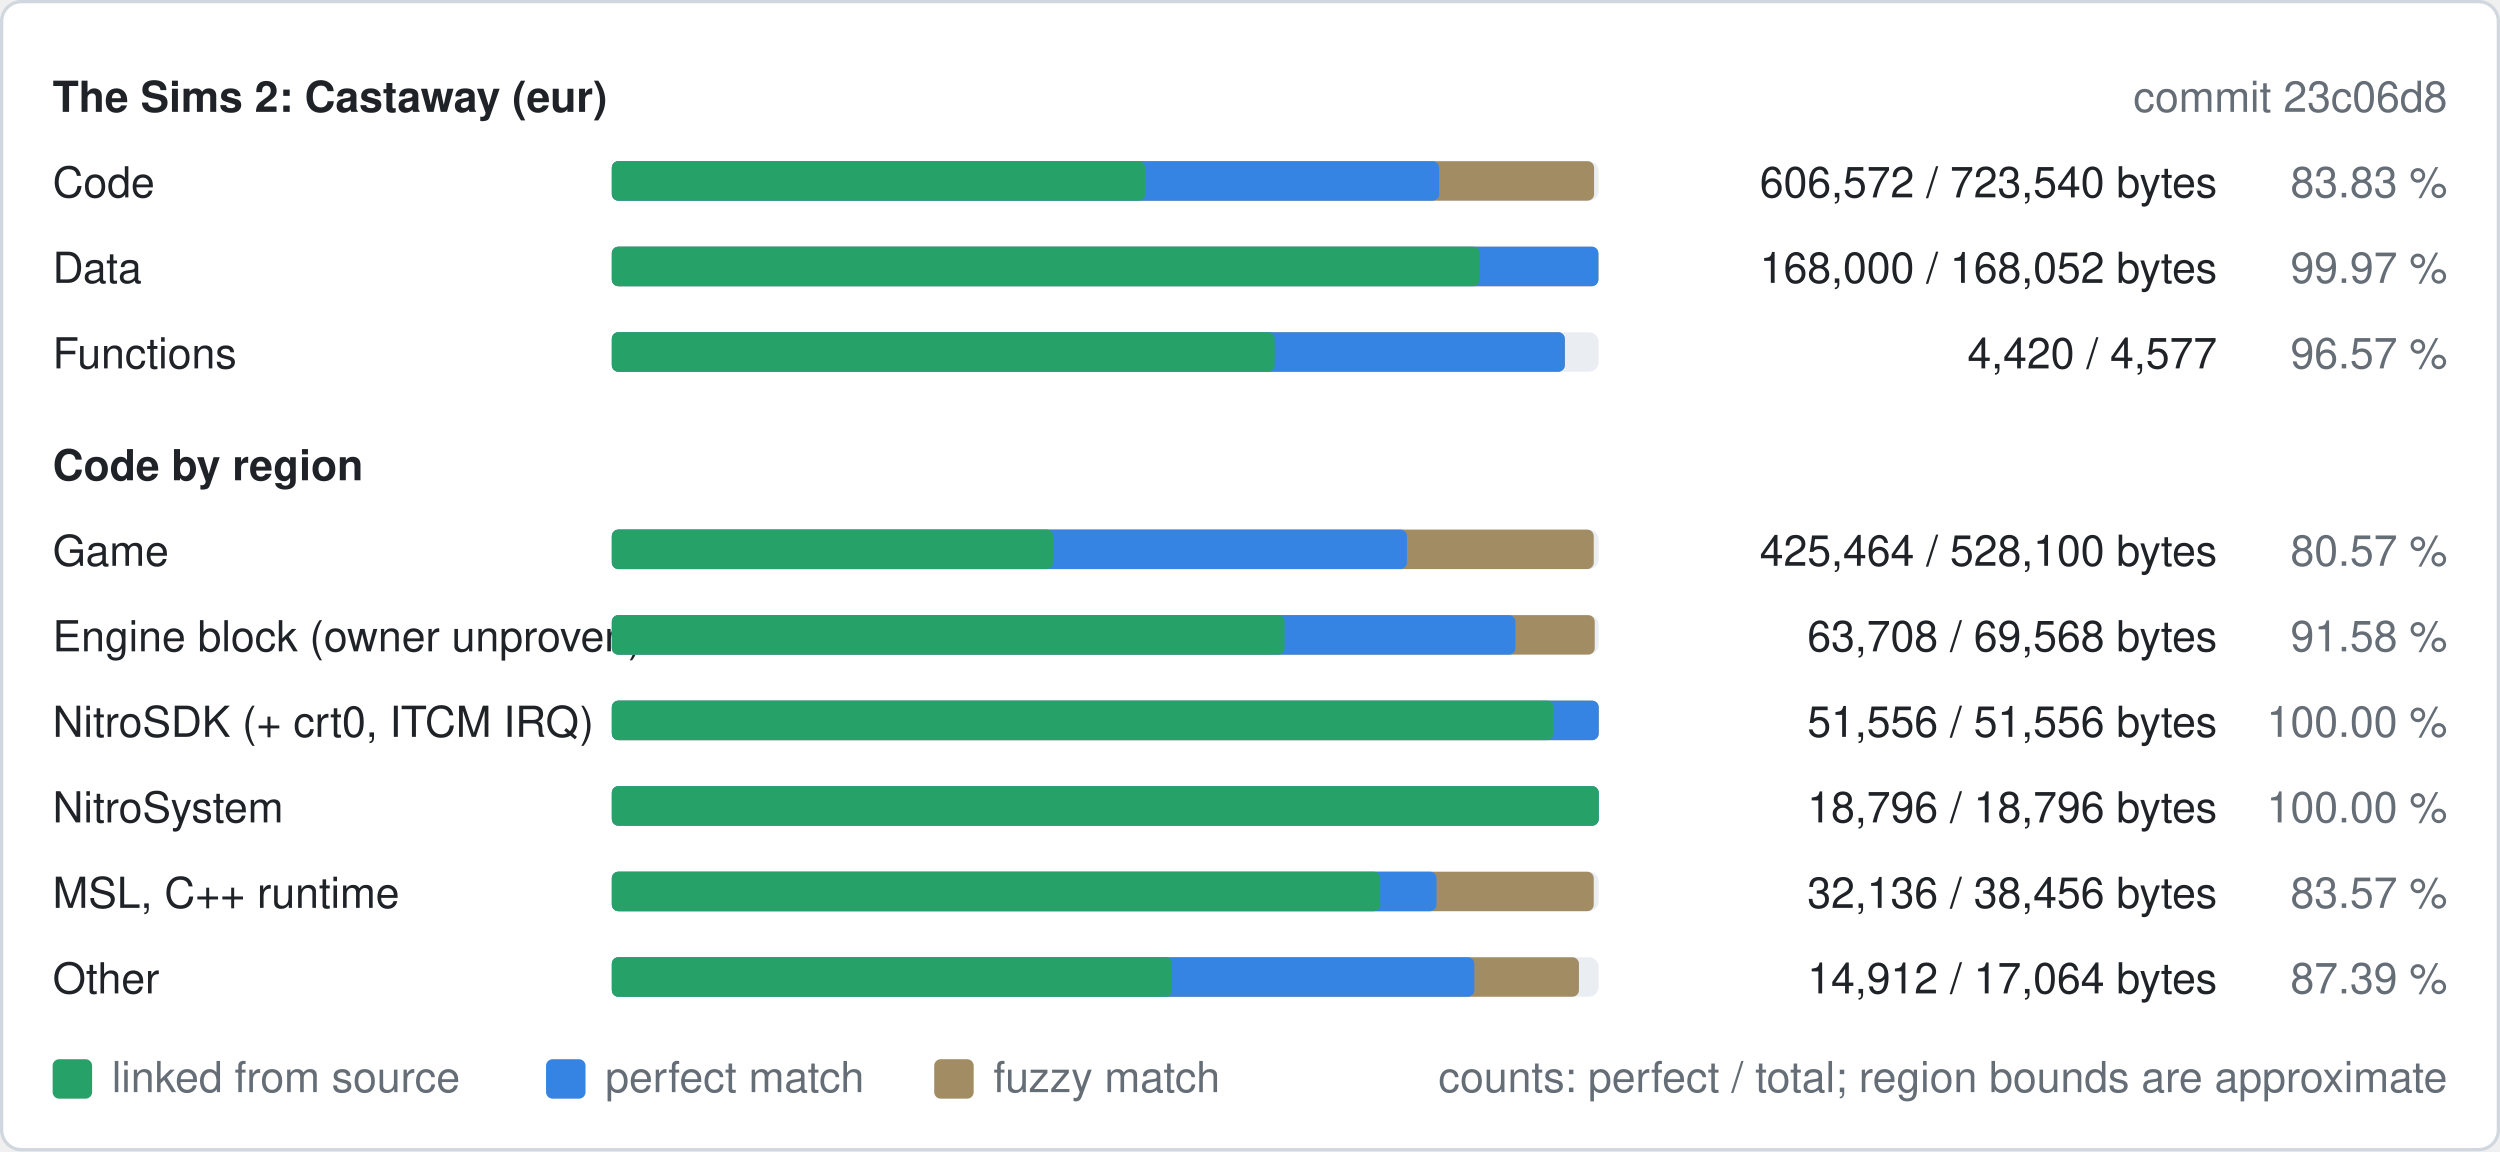
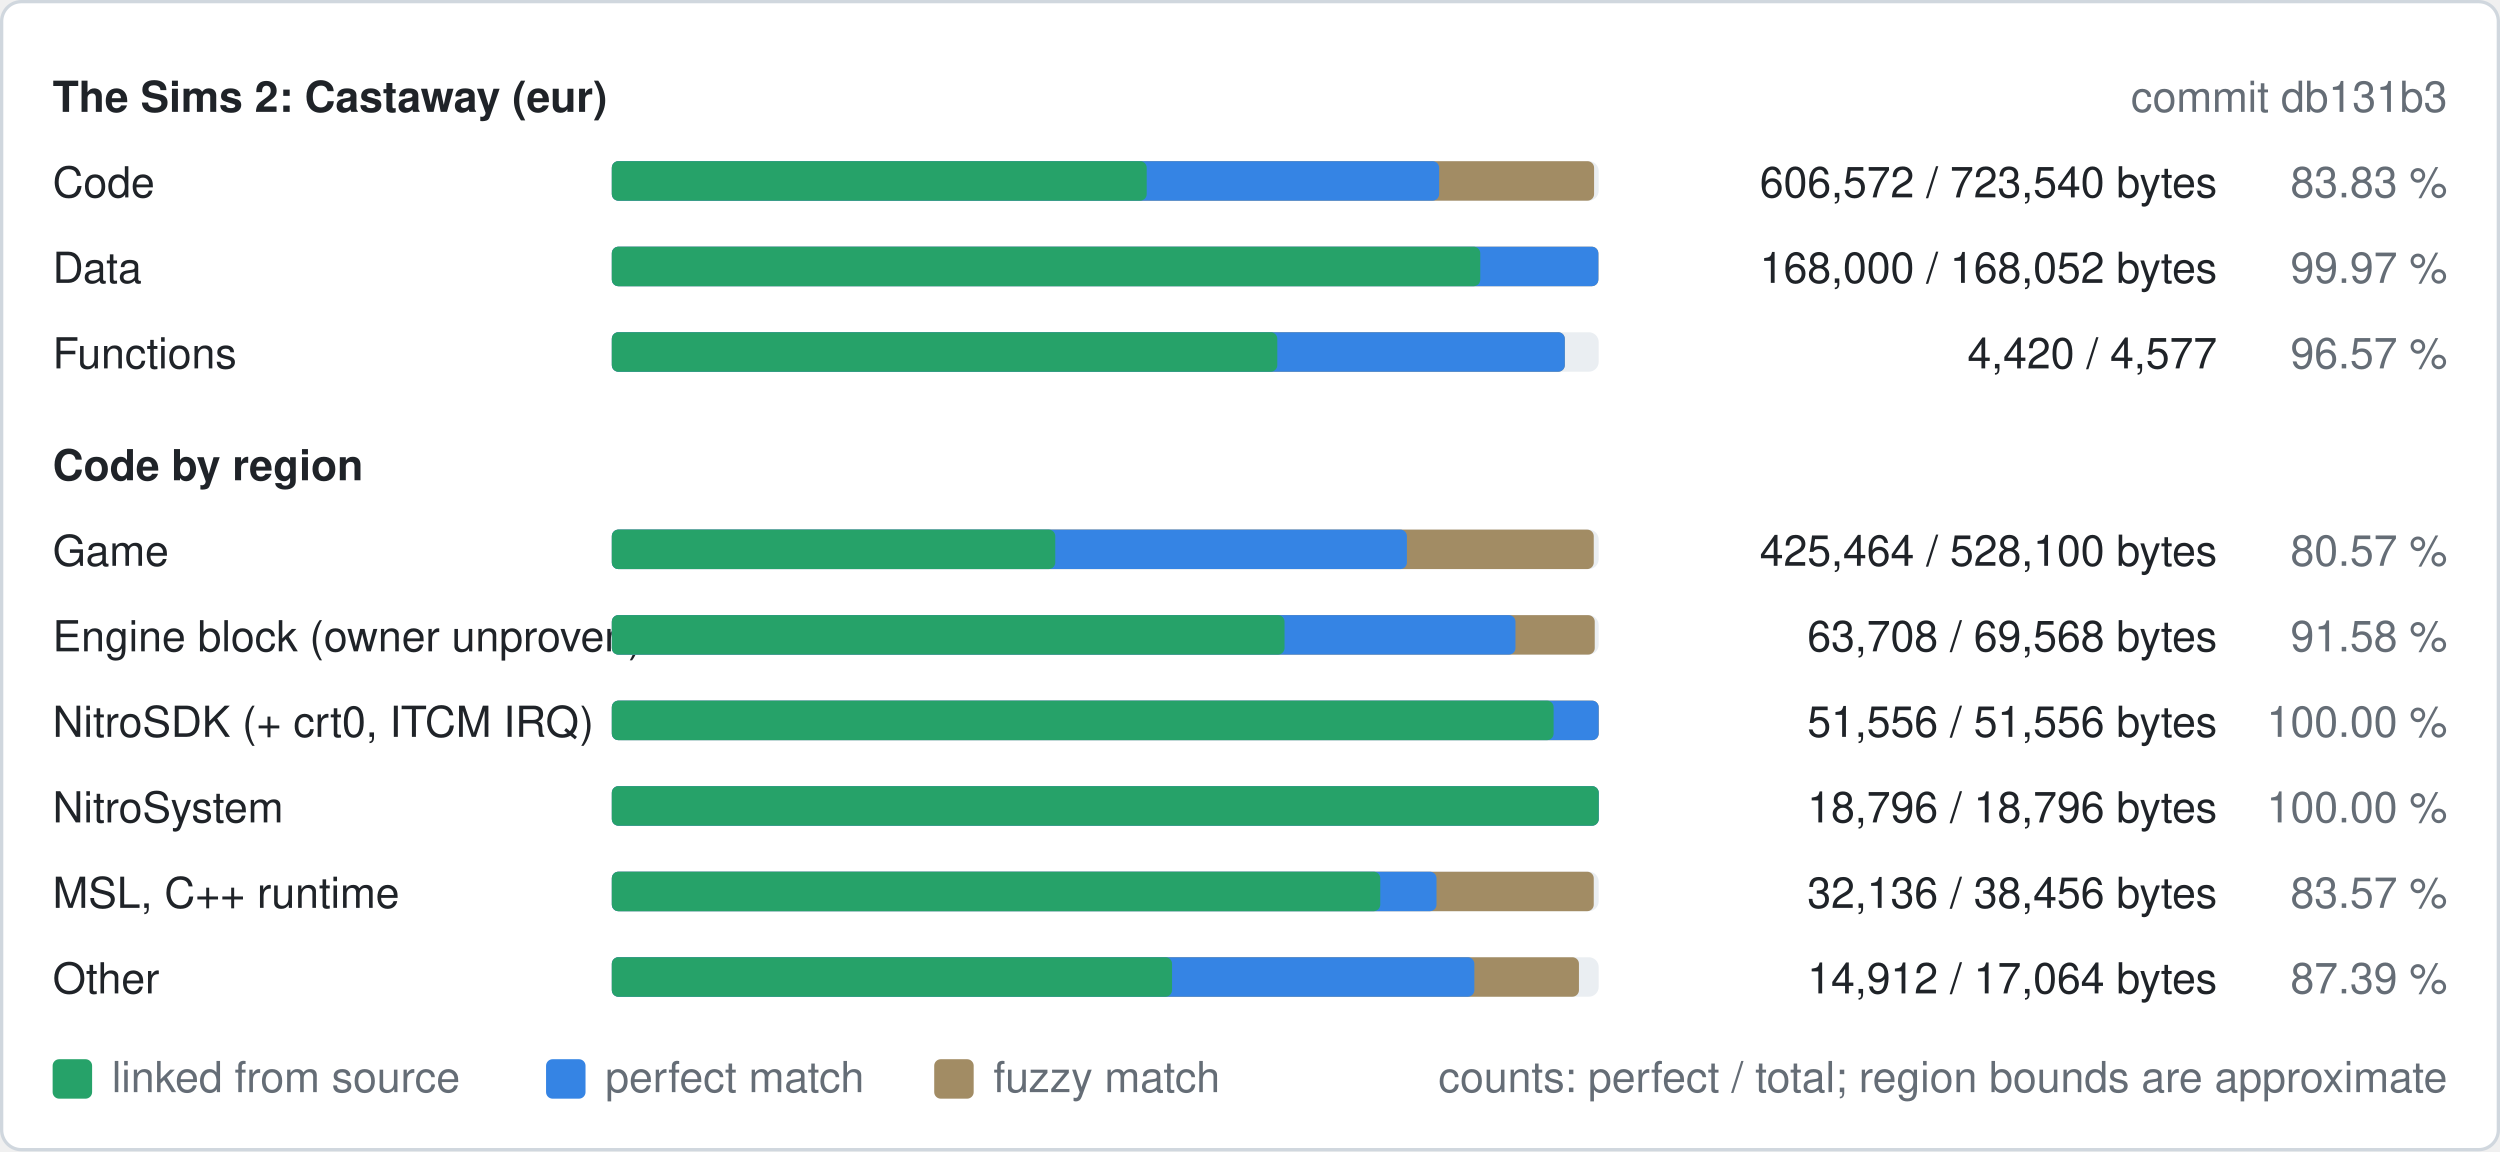
<svg xmlns="http://www.w3.org/2000/svg" width="760" height="350" viewBox="0 0 760 350" role="img" aria-label="Decompilation progress of eur">
  <style>
text{font-family:-apple-system,BlinkMacSystemFont,"Segoe UI",Helvetica,Arial,sans-serif;font-size:13px}
.b{font-weight:600}
.bg{fill:#ffffff;stroke:#d0d7de}.t{fill:#1f2328}.m{fill:#656d76}.track{fill:#eaeef2}.fuzzy{fill:#a28c64}.perfect{fill:#3584e4}.linked{fill:#26a269}
@media (prefers-color-scheme: dark){.bg{fill:#0d1117;stroke:#30363d}.t{fill:#e6edf3}.m{fill:#8d96a0}.track{fill:#21262d}.fuzzy{fill:#a28c64}.perfect{fill:#3584e4}.linked{fill:#2ec27e}}
</style>
  <rect class="bg" x="0.5" y="0.5" width="759" height="349" rx="6" />
  <text class="t b" x="16" y="34">The Sims 2: Castaway (eur)</text>
-   <text class="m" x="744" y="34" text-anchor="end">commit 23c06d8</text>
+   <text class="m" x="744" y="34" text-anchor="end">commit db131b3</text>
  <text class="t" x="16" y="60">Code</text>
  <rect class="track" x="186" y="49" width="300" height="12" rx="3" />
  <rect class="fuzzy" x="186" y="49" width="298.6" height="12" rx="2" />
  <rect class="perfect" x="186" y="49" width="251.5" height="12" rx="2" />
-   <rect class="linked" x="186" y="49" width="162.2" height="12" rx="2" />
+   <rect class="linked" x="186" y="49" width="162.6" height="12" rx="2" />
  <text class="t" x="674" y="60" text-anchor="end">606,572 / 723,540 bytes</text>
  <text class="m" x="744" y="60" text-anchor="end">83.83 %</text>
  <text class="t" x="16" y="86">Data</text>
  <rect class="track" x="186" y="75" width="300" height="12" rx="3" />
  <rect class="fuzzy" x="186" y="75" width="299.9" height="12" rx="2" />
  <rect class="perfect" x="186" y="75" width="299.9" height="12" rx="2" />
-   <rect class="linked" x="186" y="75" width="263.9" height="12" rx="2" />
+   <rect class="linked" x="186" y="75" width="264.0" height="12" rx="2" />
  <text class="t" x="674" y="86" text-anchor="end">168,000 / 168,052 bytes</text>
  <text class="m" x="744" y="86" text-anchor="end">99.97 %</text>
  <text class="t" x="16" y="112">Functions</text>
  <rect class="track" x="186" y="101" width="300" height="12" rx="3" />
  <rect class="fuzzy" x="186" y="101" width="289.7" height="12" rx="2" />
  <rect class="perfect" x="186" y="101" width="289.7" height="12" rx="2" />
-   <rect class="linked" x="186" y="101" width="201.5" height="12" rx="2" />
+   <rect class="linked" x="186" y="101" width="202.3" height="12" rx="2" />
  <text class="t" x="674" y="112" text-anchor="end">4,420 / 4,577</text>
  <text class="m" x="744" y="112" text-anchor="end">96.57 %</text>
  <text class="t b" x="16" y="146">Code by region</text>
  <text class="t" x="16" y="172">Game</text>
  <rect class="track" x="186" y="161" width="300" height="12" rx="3" />
  <rect class="fuzzy" x="186" y="161" width="298.5" height="12" rx="2" />
  <rect class="perfect" x="186" y="161" width="241.7" height="12" rx="2" />
-   <rect class="linked" x="186" y="161" width="134.2" height="12" rx="2" />
+   <rect class="linked" x="186" y="161" width="134.8" height="12" rx="2" />
  <text class="t" x="674" y="172" text-anchor="end">425,464 / 528,100 bytes</text>
  <text class="m" x="744" y="172" text-anchor="end">80.57 %</text>
  <text class="t" x="16" y="198">Engine block (owner unproven)</text>
  <rect class="track" x="186" y="187" width="300" height="12" rx="3" />
  <rect class="fuzzy" x="186" y="187" width="298.8" height="12" rx="2" />
  <rect class="perfect" x="186" y="187" width="274.7" height="12" rx="2" />
  <rect class="linked" x="186" y="187" width="204.5" height="12" rx="2" />
  <text class="t" x="674" y="198" text-anchor="end">63,708 / 69,568 bytes</text>
  <text class="m" x="744" y="198" text-anchor="end">91.58 %</text>
  <text class="t" x="16" y="224">NitroSDK (+ crt0, ITCM IRQ)</text>
  <rect class="track" x="186" y="213" width="300" height="12" rx="3" />
  <rect class="fuzzy" x="186" y="213" width="300.0" height="12" rx="2" />
  <rect class="perfect" x="186" y="213" width="300.0" height="12" rx="2" />
  <rect class="linked" x="186" y="213" width="286.3" height="12" rx="2" />
  <text class="t" x="674" y="224" text-anchor="end">51,556 / 51,556 bytes</text>
  <text class="m" x="744" y="224" text-anchor="end">100.00 %</text>
  <text class="t" x="16" y="250">NitroSystem</text>
  <rect class="track" x="186" y="239" width="300" height="12" rx="3" />
  <rect class="fuzzy" x="186" y="239" width="300.0" height="12" rx="2" />
  <rect class="perfect" x="186" y="239" width="300.0" height="12" rx="2" />
  <rect class="linked" x="186" y="239" width="300.0" height="12" rx="2" />
  <text class="t" x="674" y="250" text-anchor="end">18,796 / 18,796 bytes</text>
  <text class="m" x="744" y="250" text-anchor="end">100.00 %</text>
  <text class="t" x="16" y="276">MSL, C++ runtime</text>
  <rect class="track" x="186" y="265" width="300" height="12" rx="3" />
  <rect class="fuzzy" x="186" y="265" width="298.5" height="12" rx="2" />
  <rect class="perfect" x="186" y="265" width="250.7" height="12" rx="2" />
  <rect class="linked" x="186" y="265" width="233.6" height="12" rx="2" />
  <text class="t" x="674" y="276" text-anchor="end">32,136 / 38,456 bytes</text>
  <text class="m" x="744" y="276" text-anchor="end">83.57 %</text>
  <text class="t" x="16" y="302">Other</text>
  <rect class="track" x="186" y="291" width="300" height="12" rx="3" />
  <rect class="fuzzy" x="186" y="291" width="294.0" height="12" rx="2" />
  <rect class="perfect" x="186" y="291" width="262.2" height="12" rx="2" />
  <rect class="linked" x="186" y="291" width="170.3" height="12" rx="2" />
  <text class="t" x="674" y="302" text-anchor="end">14,912 / 17,064 bytes</text>
  <text class="m" x="744" y="302" text-anchor="end">87.39 %</text>
  <rect class="linked" x="16" y="322" width="12" height="12" rx="2" />
  <text class="m" x="34" y="332">linked from source</text>
  <rect class="perfect" x="166" y="322" width="12" height="12" rx="2" />
  <text class="m" x="184" y="332">perfect match</text>
  <rect class="fuzzy" x="284" y="322" width="12" height="12" rx="2" />
  <text class="m" x="302" y="332">fuzzy match</text>
  <text class="m" x="744" y="332" text-anchor="end">counts: perfect / total; region bounds are approximate</text>
</svg>
